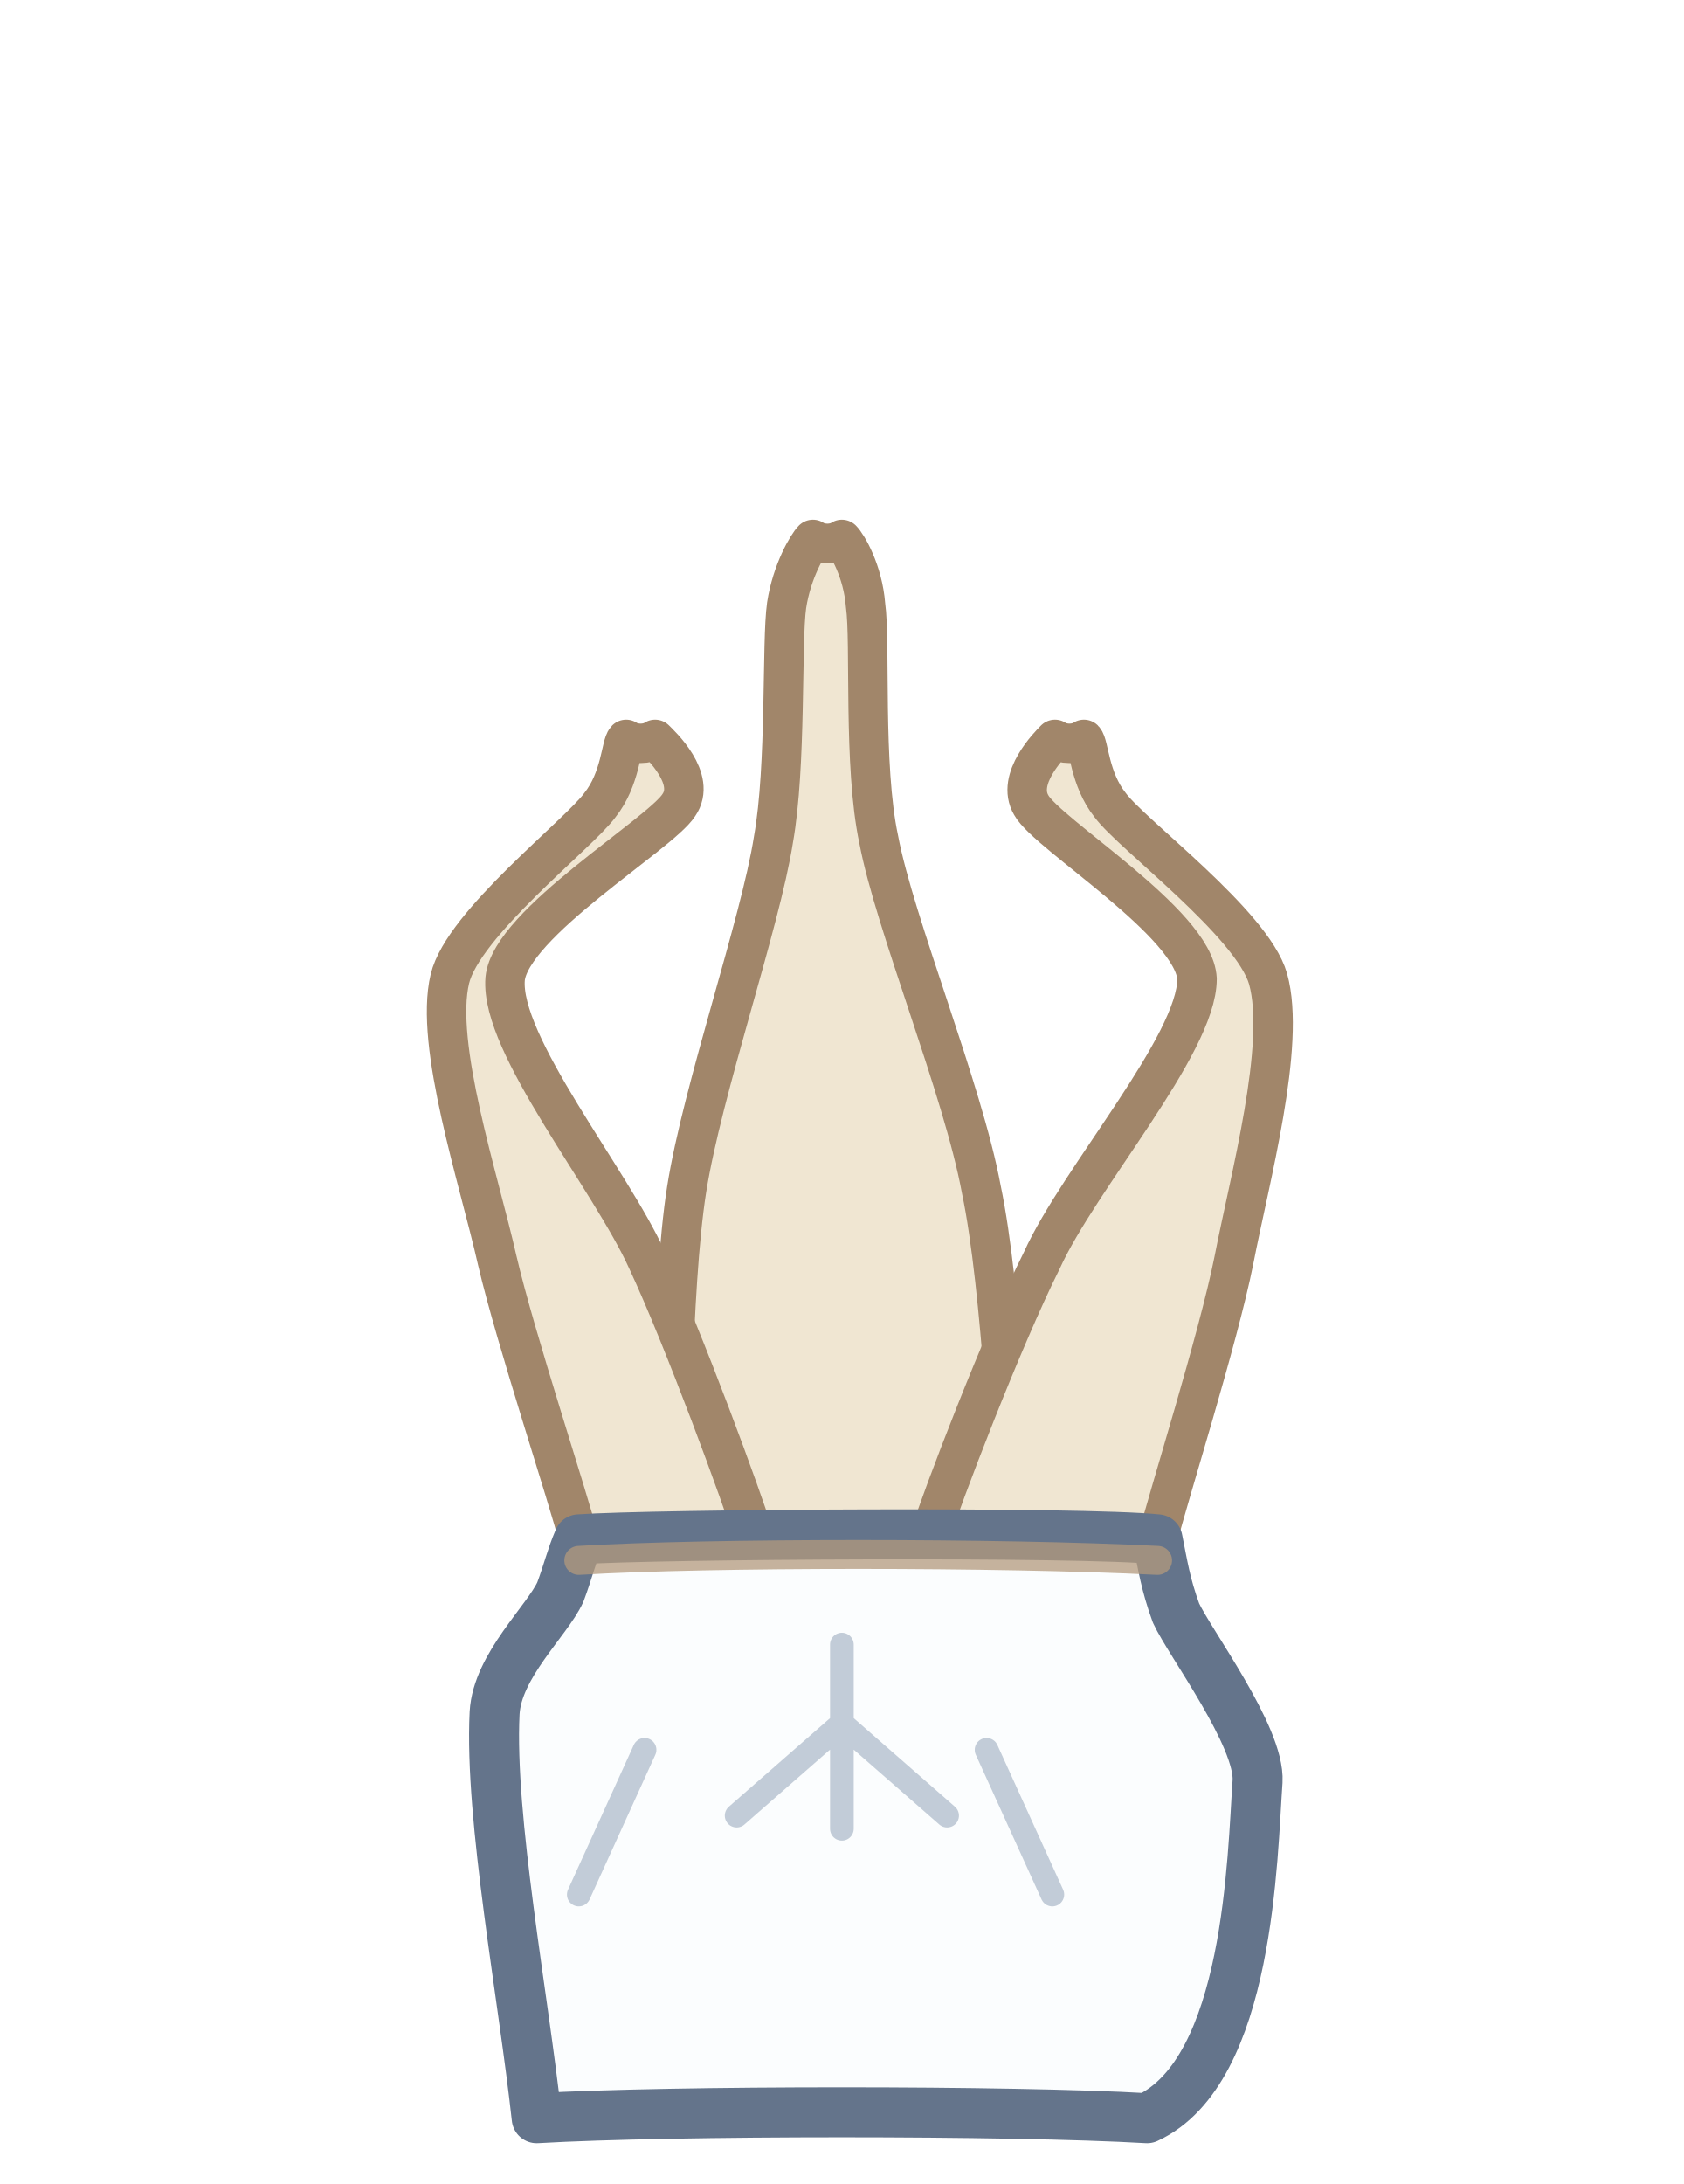
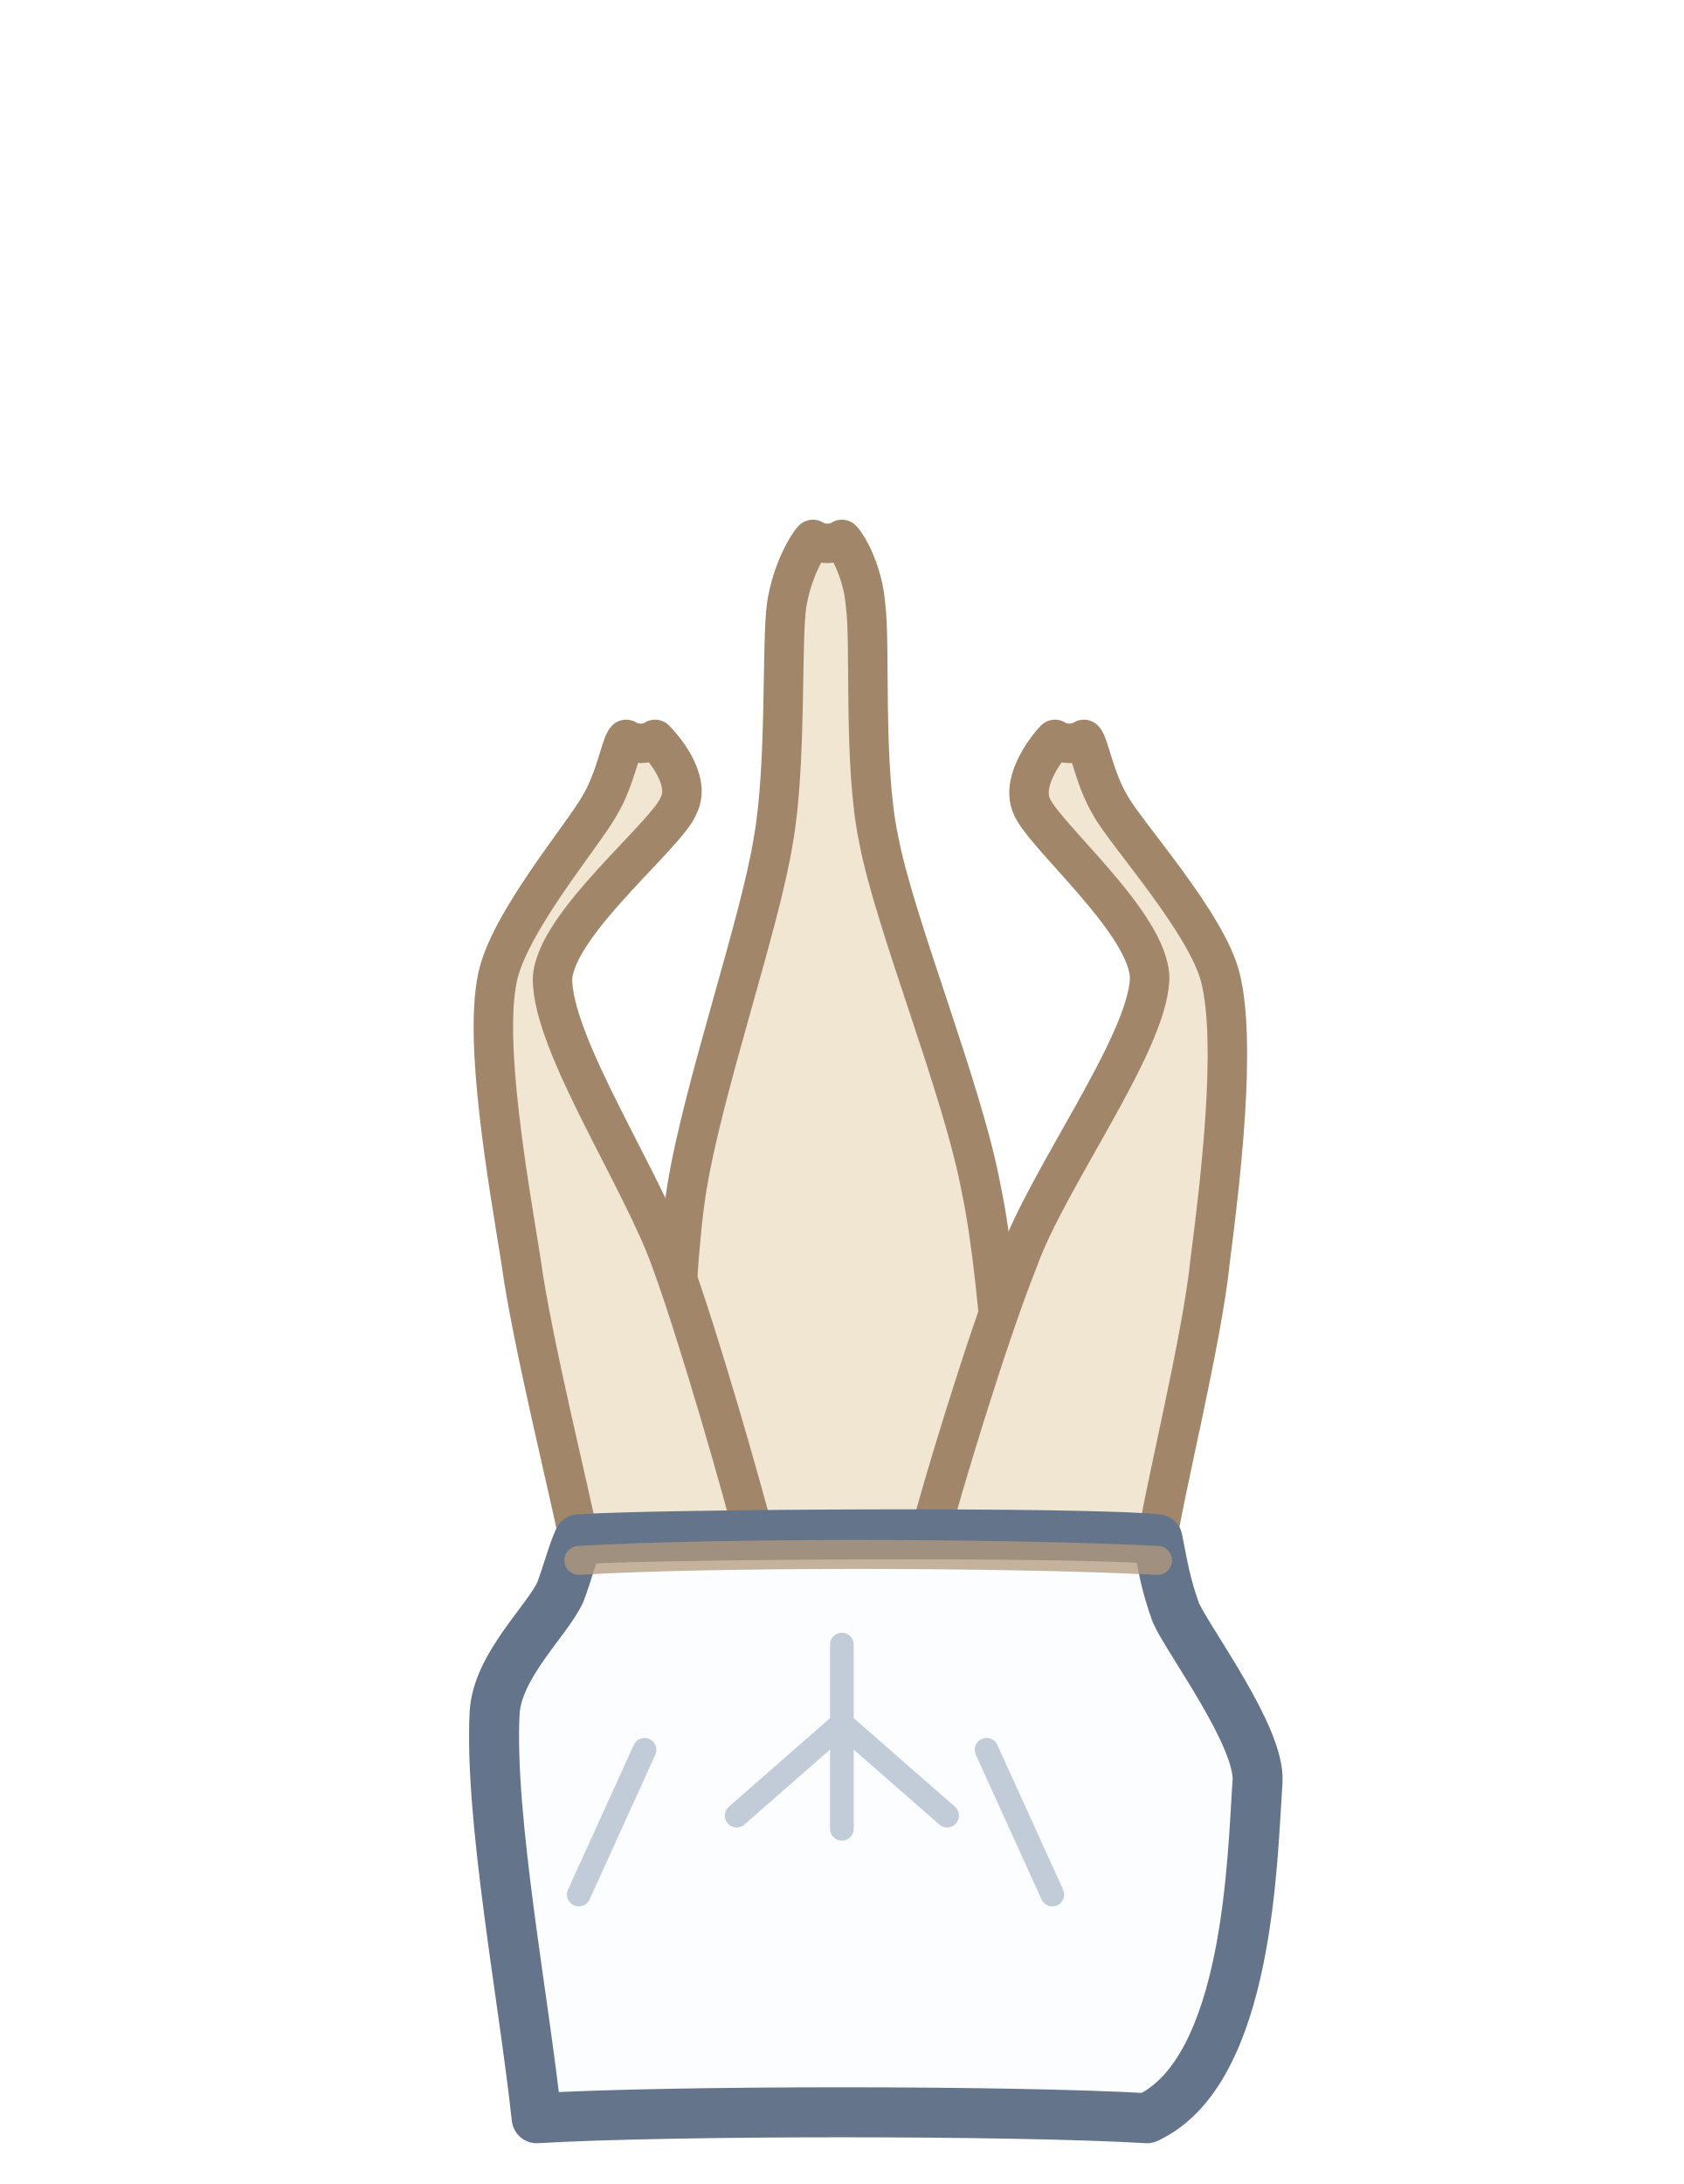
<svg xmlns="http://www.w3.org/2000/svg" viewBox="0 3.5 64 83" width="64" height="83" data-tooth-fdi="16" data-view="lateral" role="img">
  <g transform="translate(0 88) scale(1 -1)">
    <path d="M25.4 24.0 C25.4 24.6 25.3 24.3 25.4 26.0 C25.5 27.9 25.5 35.5 26.1 39.3 C26.7 43.1 28.9 49.4 29.4 52.6 C29.9 55.4 29.7 60.1 29.9 61.5 C30.1 62.8 30.7 63.8 30.9 64.0 C31.2 63.8 31.7 63.8 32.0 64.0 C32.2 63.8 32.8 62.8 32.9 61.5 C33.1 60.1 32.8 55.4 33.4 52.6 C34.0 49.4 36.6 43.1 37.3 39.3 C38.1 35.5 38.4 27.9 38.6 26.0 C38.7 24.3 38.6 24.6 38.6 24.0 C37.1 23.8 26.9 23.8 25.4 24.0 Z" fill="#f0e6d2" stroke="#a1866a" stroke-width="1.5" stroke-linecap="round" stroke-linejoin="round" data-part="root" data-root-index="0" />
-     <path d="M35.3 24.0 C35.3 24.6 34.8 24.6 35.3 26.0 C35.8 27.6 38.1 33.6 39.6 36.6 C41.0 39.7 45.5 44.8 45.5 47.3 C45.4 49.4 39.8 52.8 39.2 53.9 C38.6 54.9 39.9 56.2 40.1 56.4 C40.4 56.2 40.9 56.2 41.2 56.4 C41.4 56.2 41.4 54.9 42.2 53.9 C43.0 52.8 47.6 49.4 48.2 47.3 C48.9 44.8 47.5 39.7 46.9 36.6 C46.3 33.6 44.4 27.6 44.0 26.0 C43.7 24.6 44.0 24.6 44.0 24.0 C43.0 23.8 36.3 23.8 35.3 24.0 Z" fill="#f0e6d2" stroke="#a1866a" stroke-width="1.5" stroke-linecap="round" stroke-linejoin="round" data-part="root" data-root-index="1" />
-     <path d="M22.0 24.0 C22.0 24.6 22.3 24.6 22.0 26.0 C21.6 27.6 19.6 33.6 18.9 36.6 C18.2 39.7 16.5 44.8 17.1 47.3 C17.6 49.4 22.0 52.8 22.8 53.9 C23.6 54.9 23.6 56.2 23.8 56.4 C24.1 56.2 24.6 56.2 24.9 56.4 C25.1 56.2 26.5 54.9 25.8 53.9 C25.1 52.8 19.4 49.4 19.2 47.3 C19.0 44.8 23.2 39.7 24.6 36.6 C26.0 33.6 28.2 27.6 28.7 26.0 C29.2 24.6 28.7 24.6 28.7 24.0 C28.0 23.8 22.7 23.8 22.0 24.0 Z" fill="#f0e6d2" stroke="#a1866a" stroke-width="1.5" stroke-linecap="round" stroke-linejoin="round" data-part="root" data-root-index="2" />
+     <path d="M35.3 24.0 C35.3 24.6 34.9 24.6 35.3 26.0 C35.7 27.6 37.5 33.6 38.7 36.6 C39.8 39.7 43.6 44.8 43.7 47.3 C43.7 49.4 39.6 52.8 39.2 53.9 C38.8 54.9 39.9 56.2 40.1 56.4 C40.4 56.2 40.9 56.2 41.2 56.4 C41.4 56.2 41.6 54.9 42.2 53.9 C42.8 52.8 45.9 49.4 46.4 47.3 C47.0 44.8 46.4 39.7 46.0 36.6 C45.7 33.6 44.2 27.6 44.0 26.0 C43.8 24.6 44.0 24.6 44.0 24.0 C43.0 23.8 36.3 23.8 35.3 24.0 Z" fill="#f0e6d2" stroke="#a1866a" stroke-width="1.5" stroke-linecap="round" stroke-linejoin="round" data-part="root" data-root-index="1" />
+     <path d="M22.0 24.0 C22.0 24.6 22.2 24.6 22.0 26.0 C21.7 27.6 20.2 33.6 19.8 36.6 C19.3 39.7 18.4 44.8 18.9 47.3 C19.3 49.4 22.2 52.8 22.8 53.9 C23.4 54.9 23.6 56.2 23.8 56.4 C24.1 56.2 24.6 56.2 24.9 56.4 C25.1 56.2 26.3 54.9 25.8 53.9 C25.4 52.8 21.1 49.4 21.0 47.3 C21.0 44.8 24.4 39.7 25.5 36.6 C26.6 33.6 28.3 27.6 28.7 26.0 C29.1 24.6 28.7 24.6 28.7 24.0 C28.0 23.8 22.7 23.8 22.0 24.0 Z" fill="#f0e6d2" stroke="#a1866a" stroke-width="1.5" stroke-linecap="round" stroke-linejoin="round" data-part="root" data-root-index="2" />
    <path d="M20.4 4.0 C25.5 4.3 38.5 4.3 43.6 4.0 C47.5 5.8 47.6 14.0 47.8 16.8 C47.9 18.5 45.2 22.1 44.7 23.2 C44.3 24.3 44.2 25.0 44.0 26.0 C41.2 26.3 24.8 26.2 22.0 26.0 C21.7 25.3 21.6 24.8 21.3 24.0 C20.8 22.9 18.9 21.2 18.8 19.4 C18.6 15.4 19.9 8.6 20.4 4.0 Z" fill="#fbfdfe" stroke="#64748b" stroke-width="1.9" stroke-linecap="round" stroke-linejoin="round" data-part="crown" />
    <path d="M22.0 12.5 L24.5 18.0 M40.0 12.5 L37.5 18.0 M32.0 15.0 V22.0 M28.0 15.5 L32.0 19.0 L36.0 15.5" fill="none" stroke="#94a3b8" stroke-width="0.9" stroke-opacity="0.55" stroke-linecap="round" data-part="surface" />
    <path d="M22.0 25.2 C27.0 25.5 38.0 25.5 44.0 25.2" fill="none" stroke="#b39a7c" stroke-width="1.1" stroke-opacity="0.75" stroke-linecap="round" data-part="cervical" />
  </g>
</svg>
